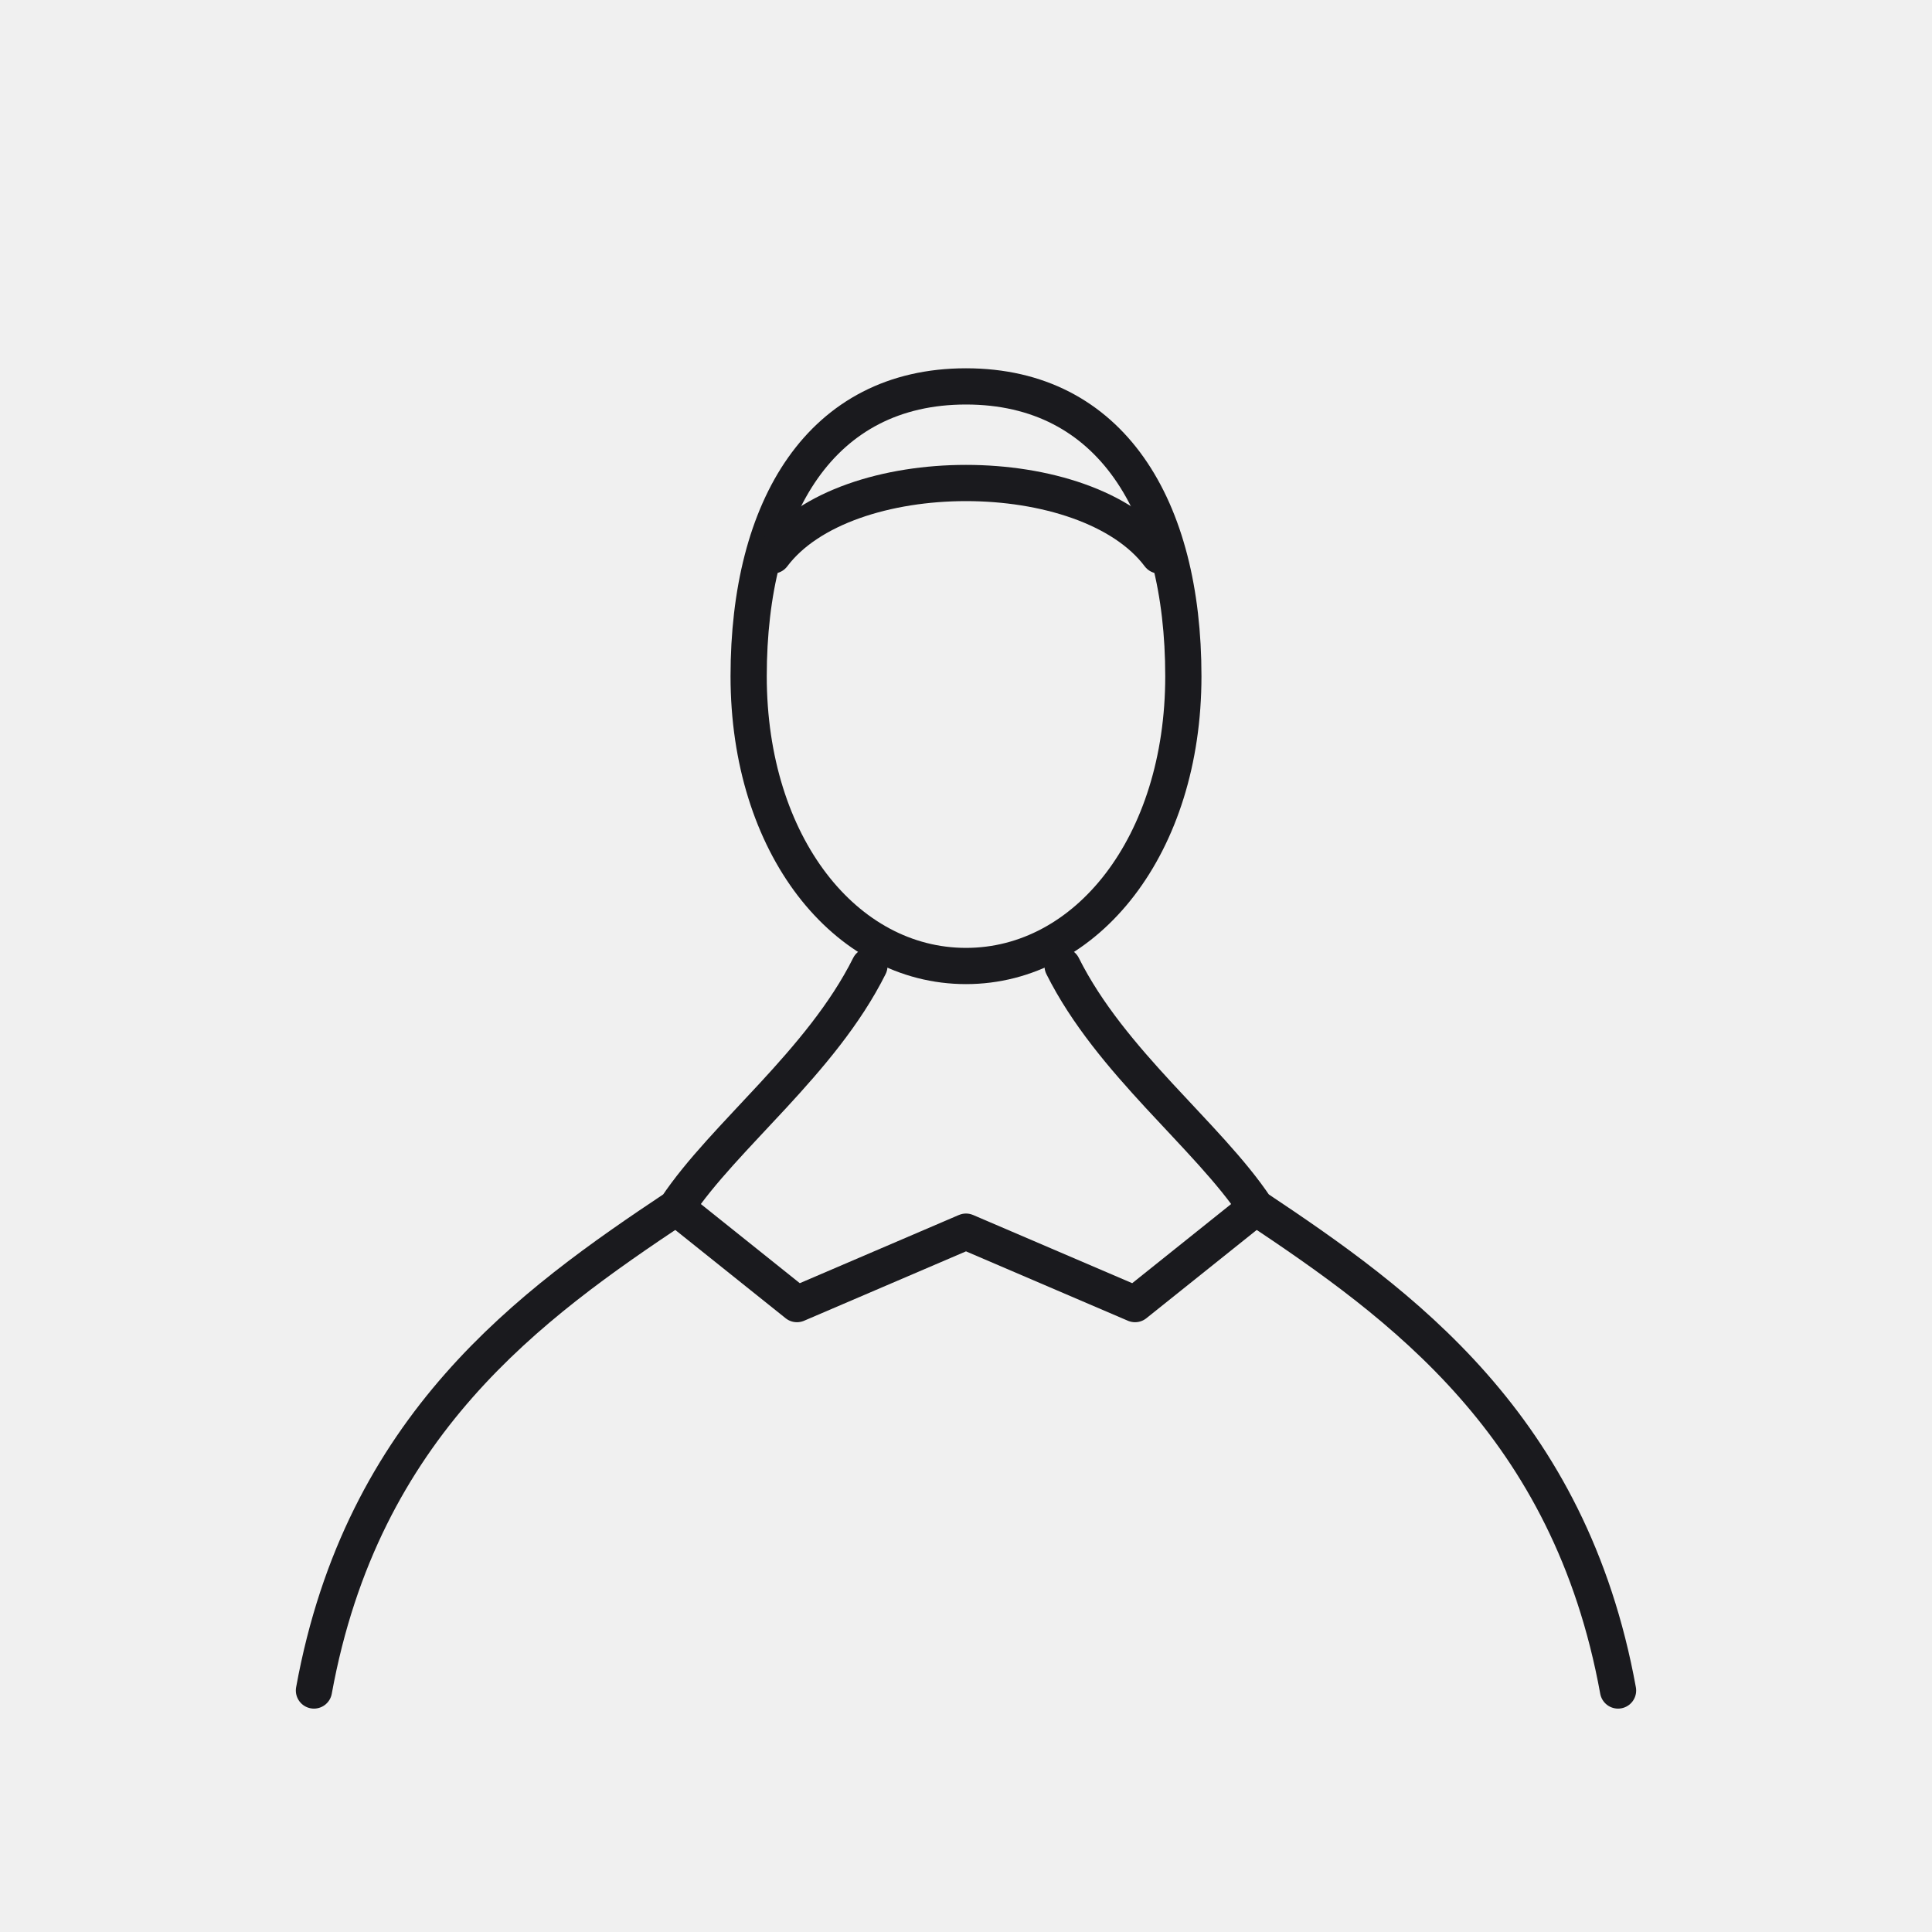
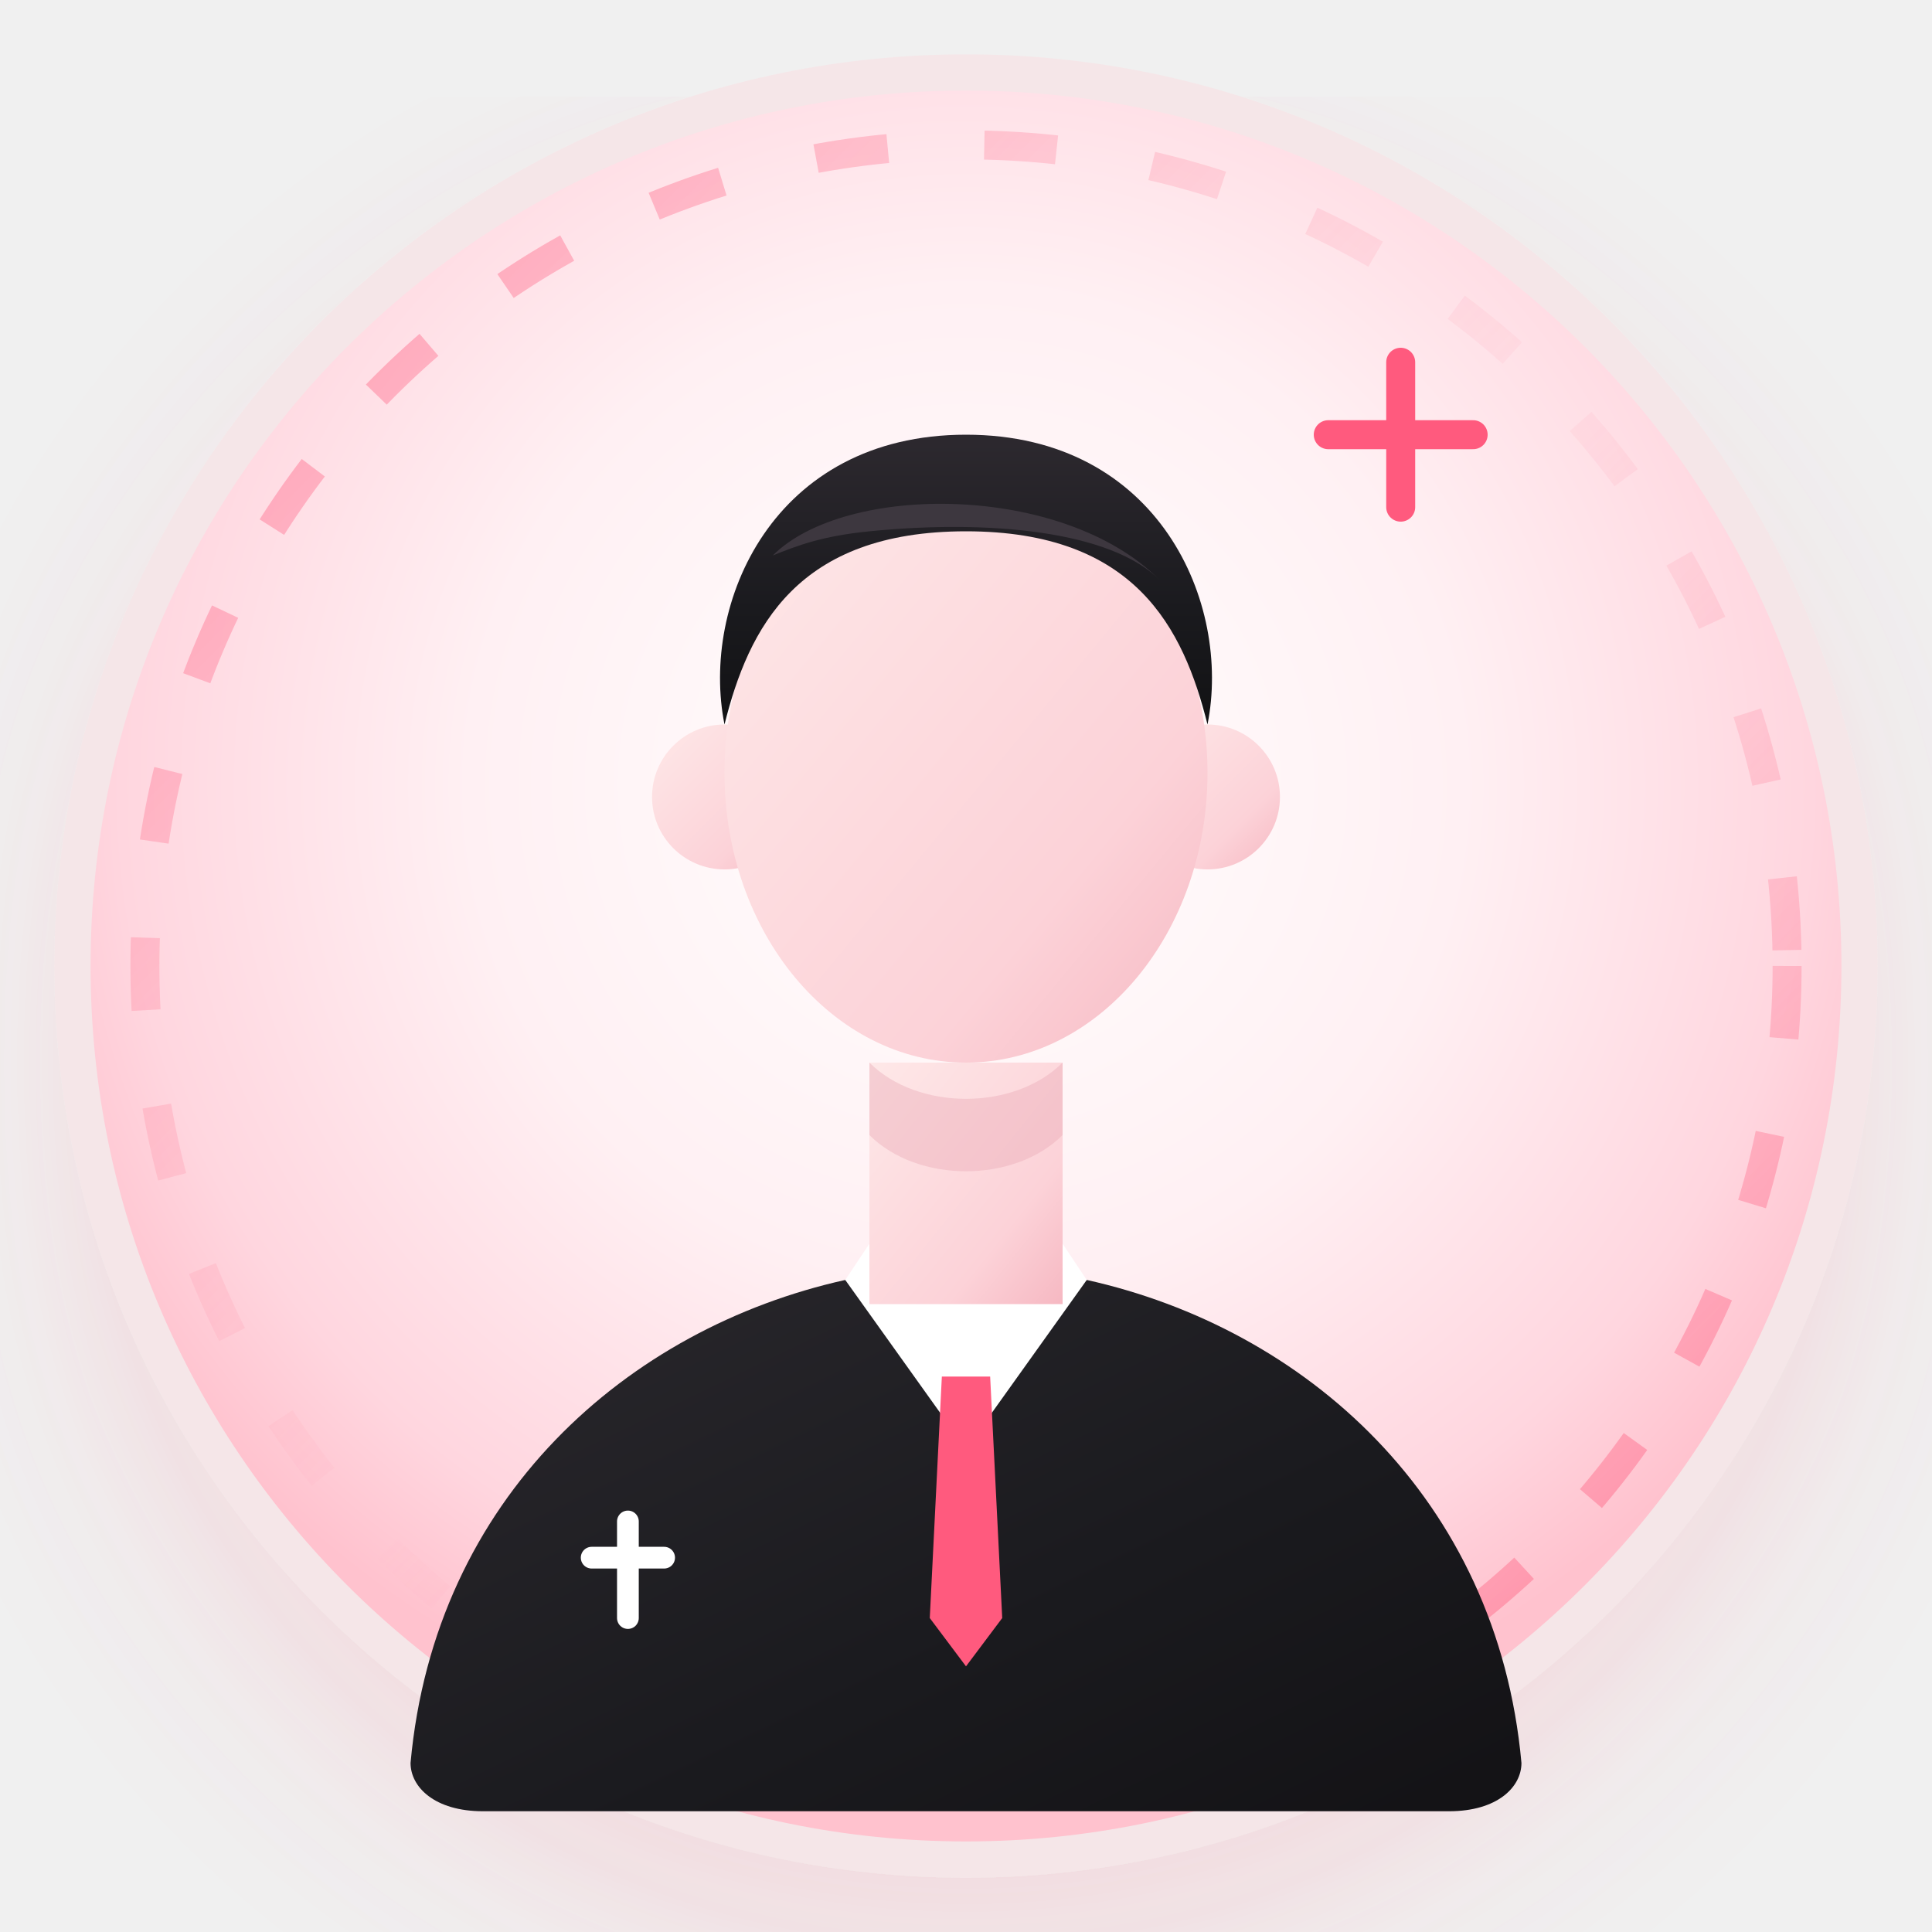
<svg xmlns="http://www.w3.org/2000/svg" width="80" height="80" viewBox="0 0 80 80" fill="none">
-   <g stroke="#1A1A1E" stroke-width="1.5" stroke-linecap="round" stroke-linejoin="round">
-     <path d="M40,16 C34,16 31,21 31,28 C31,35 35,40 40,40 C45,40 49,35 49,28 C49,21 46,16 40,16 Z" />
-     <path d="M32,23 C35,19 45,19 48,23" />
-     <path d="M36,40 C34,44 30,47 28,50 C22,54 15,59 13,70" />
-     <path d="M44,40 C46,44 50,47 52,50 C58,54 65,59 67,70" />
-     <path d="M28,50 L33,54 L40,51 L47,54 L52,50" />
+   <defs>
+     <radialGradient id="ms-bg" cx="50%" cy="40%" r="55%">
+       <stop offset="0%" stop-color="#FFFFFF" />
+       <stop offset="50%" stop-color="#FFF0F3" />
+       <stop offset="85%" stop-color="#FFD6DF" />
+       <stop offset="100%" stop-color="#FFC2CE" />
+     </radialGradient>
+     <linearGradient id="ms-halo-grad" x1="0%" y1="0%" x2="100%" y2="100%">
+       <stop offset="0%" stop-color="#FF5A7E" stop-opacity="0.6" />
+       <stop offset="50%" stop-color="#FFC2CE" stop-opacity="0.2" />
+       <stop offset="100%" stop-color="#FF5A7E" stop-opacity="0.7" />
+     </linearGradient>
+     <linearGradient id="ms-hair" x1="0%" y1="0%" x2="0%" y2="100%">
+       <stop offset="0%" stop-color="#2D292F" />
+       <stop offset="60%" stop-color="#1A1A1E" />
+       <stop offset="100%" stop-color="#121214" />
+     </linearGradient>
+     <linearGradient id="ms-skin" x1="0%" y1="0%" x2="100%" y2="100%">
+       <stop offset="0%" stop-color="#FEE8E8" />
+       <stop offset="70%" stop-color="#FCD2D8" />
+       <stop offset="100%" stop-color="#F6B8C2" />
+     </linearGradient>
+     <linearGradient id="ms-attire" x1="0%" y1="0%" x2="100%" y2="100%">
+       <stop offset="0%" stop-color="#2A282D" />
+       <stop offset="60%" stop-color="#1A1A1E" />
+       <stop offset="100%" stop-color="#131215" />
+     </linearGradient>
+     <filter id="ms-drop" x="-10%" y="-10%" width="120%" height="120%">
+       <feDropShadow dx="0" dy="4" stdDeviation="4" flood-color="#FF5A7E" flood-opacity="0.15" />
+     </filter>
+   </defs>
+   <style>
+     .ms-halo-pulse {
+       transform-origin: 40px 40px;
+       animation: ms-halo 3.5s ease-in-out infinite;
+     }
+     .ms-character {
+       transform-origin: 40px 55px;
+       animation: ms-breathe 4s ease-in-out infinite;
+     }
+     .ms-star {
+       transform-origin: 58px 18px;
+       animation: ms-twinkle 2.8s ease-in-out infinite;
+     }
+ 
+     @keyframes ms-breathe {
+       0%, 100% { transform: translateY(0px) scale(1); }
+       50% { transform: translateY(-1.5px) scale(1.015); }
+     }
+     @keyframes ms-halo {
+       0%, 100% { opacity: 0.5; transform: scale(0.97); }
+       50% { opacity: 0.9; transform: scale(1.03); }
+     }
+     @keyframes ms-twinkle {
+       0%, 100% { opacity: 0.2; transform: scale(0.6) rotate(0deg); }
+       50% { opacity: 1; transform: scale(1.2) rotate(45deg); }
+     }
+   </style>
+   <circle cx="40" cy="40" r="37" fill="url(#ms-bg)" stroke="#F5E6E8" stroke-width="1.5" filter="url(#ms-drop)" />
+   <circle class="ms-halo-pulse" cx="40" cy="40" r="34" stroke="url(#ms-halo-grad)" stroke-width="1.2" stroke-dasharray="3 4" fill="none" />
+   <g class="ms-character">
+     <path d="M17 73C18 62 26 55 35 53L40 56L45 53C54 55 62 62 63 73C63 74 62 75 60 75H20C18 75 17 74 17 73Z" fill="url(#ms-attire)" />
+     <path d="M35 53L40 60L45 53L43 50L40 52L37 50Z" fill="#FFFFFF" />
+     <path d="M39 57L41 57L41.5 67L40 69L38.5 67Z" fill="#FF5A7E" />
+     <path d="M36 44H44V54H36V44Z" fill="url(#ms-skin)" />
+     <path d="M36 44C38 46 42 46 44 44V47C42 49 38 49 36 47V44Z" fill="#E8A8B4" fill-opacity="0.4" />
+     <circle cx="30" cy="33" r="3" fill="url(#ms-skin)" />
+     <circle cx="50" cy="33" r="3" fill="url(#ms-skin)" />
+     <ellipse cx="40" cy="32" rx="10" ry="12" fill="url(#ms-skin)" />
+     <path d="M30 30C29 25 32 18 40 18C48 18 51 25 50 30C49 26 47 22 40 22C33 22 31 26 30 30Z" fill="url(#ms-hair)" />
+     <path d="M32 23C35 20 44 20 48 24C46 22 41 21.5 36 22C34 22.2 33 22.6 32 23Z" fill="#3D373F" />
+     <path d="M26 63V67M24.5 64.5H27.5" stroke="#FFFFFF" stroke-width="0.9" stroke-linecap="round" />
  </g>
+   <path class="ms-star" d="M58 15V21M55 18H61" stroke="#FF5A7E" stroke-width="1.2" stroke-linecap="round" />
</svg>
